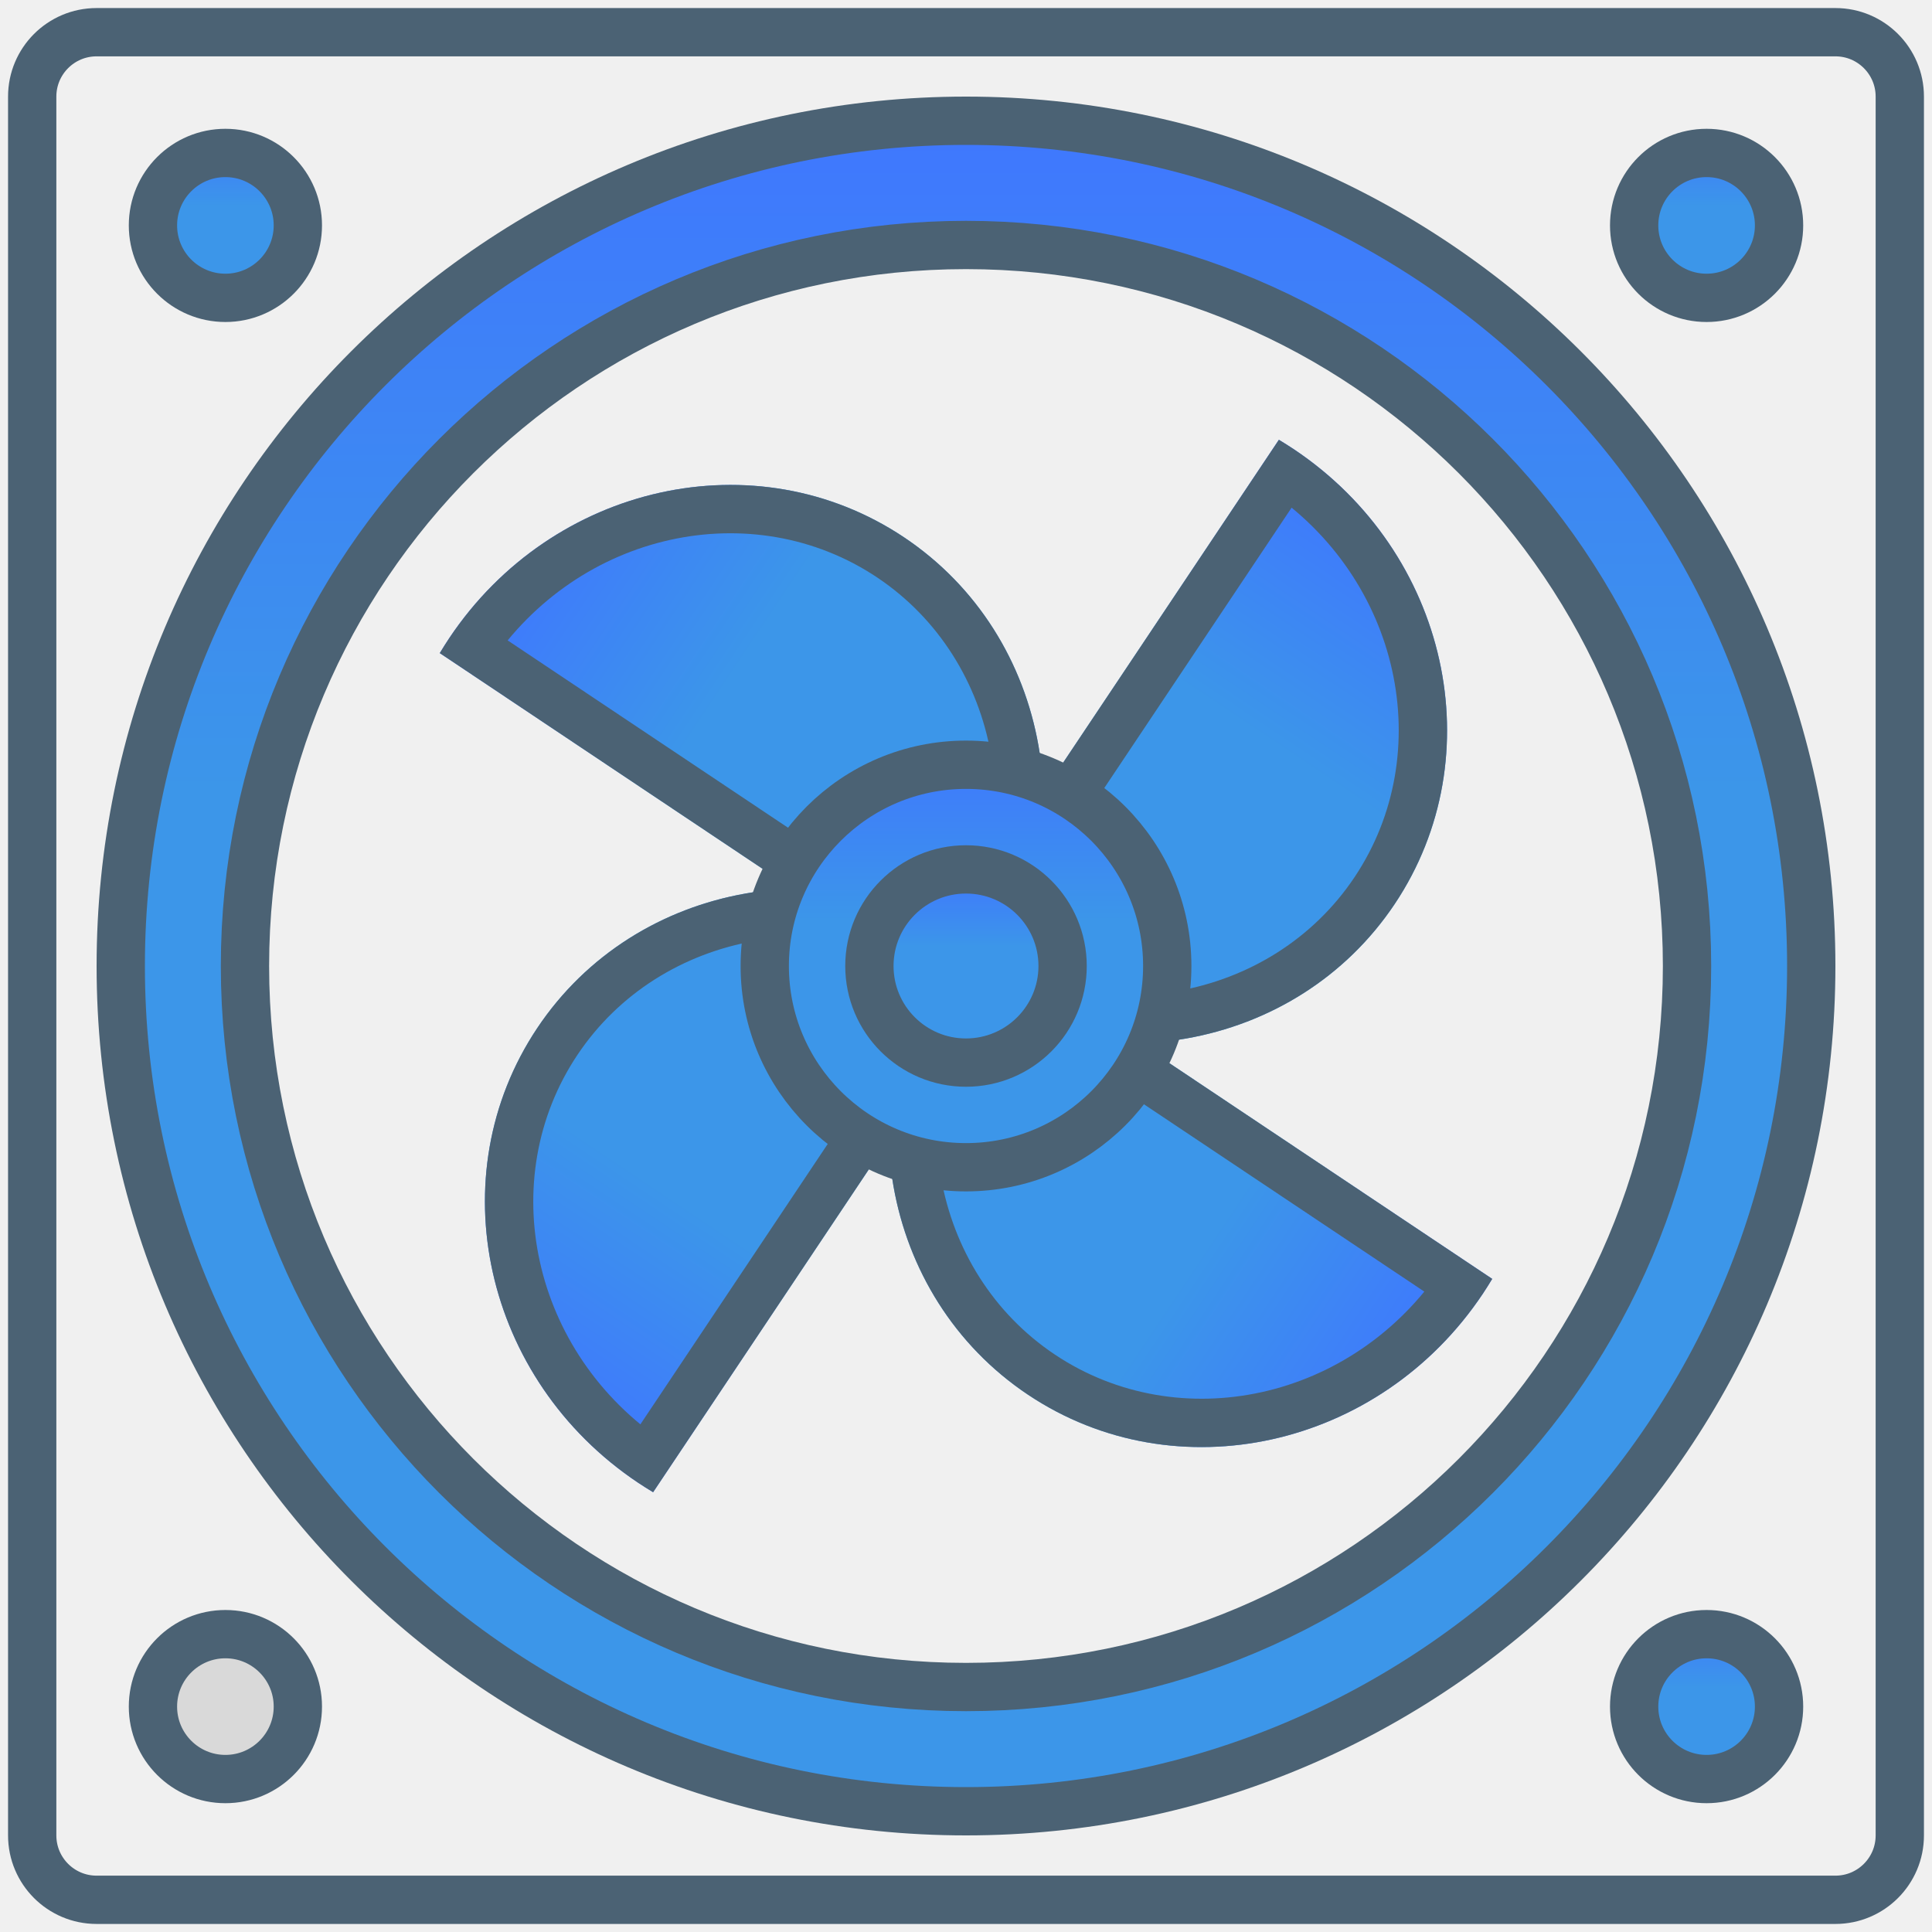
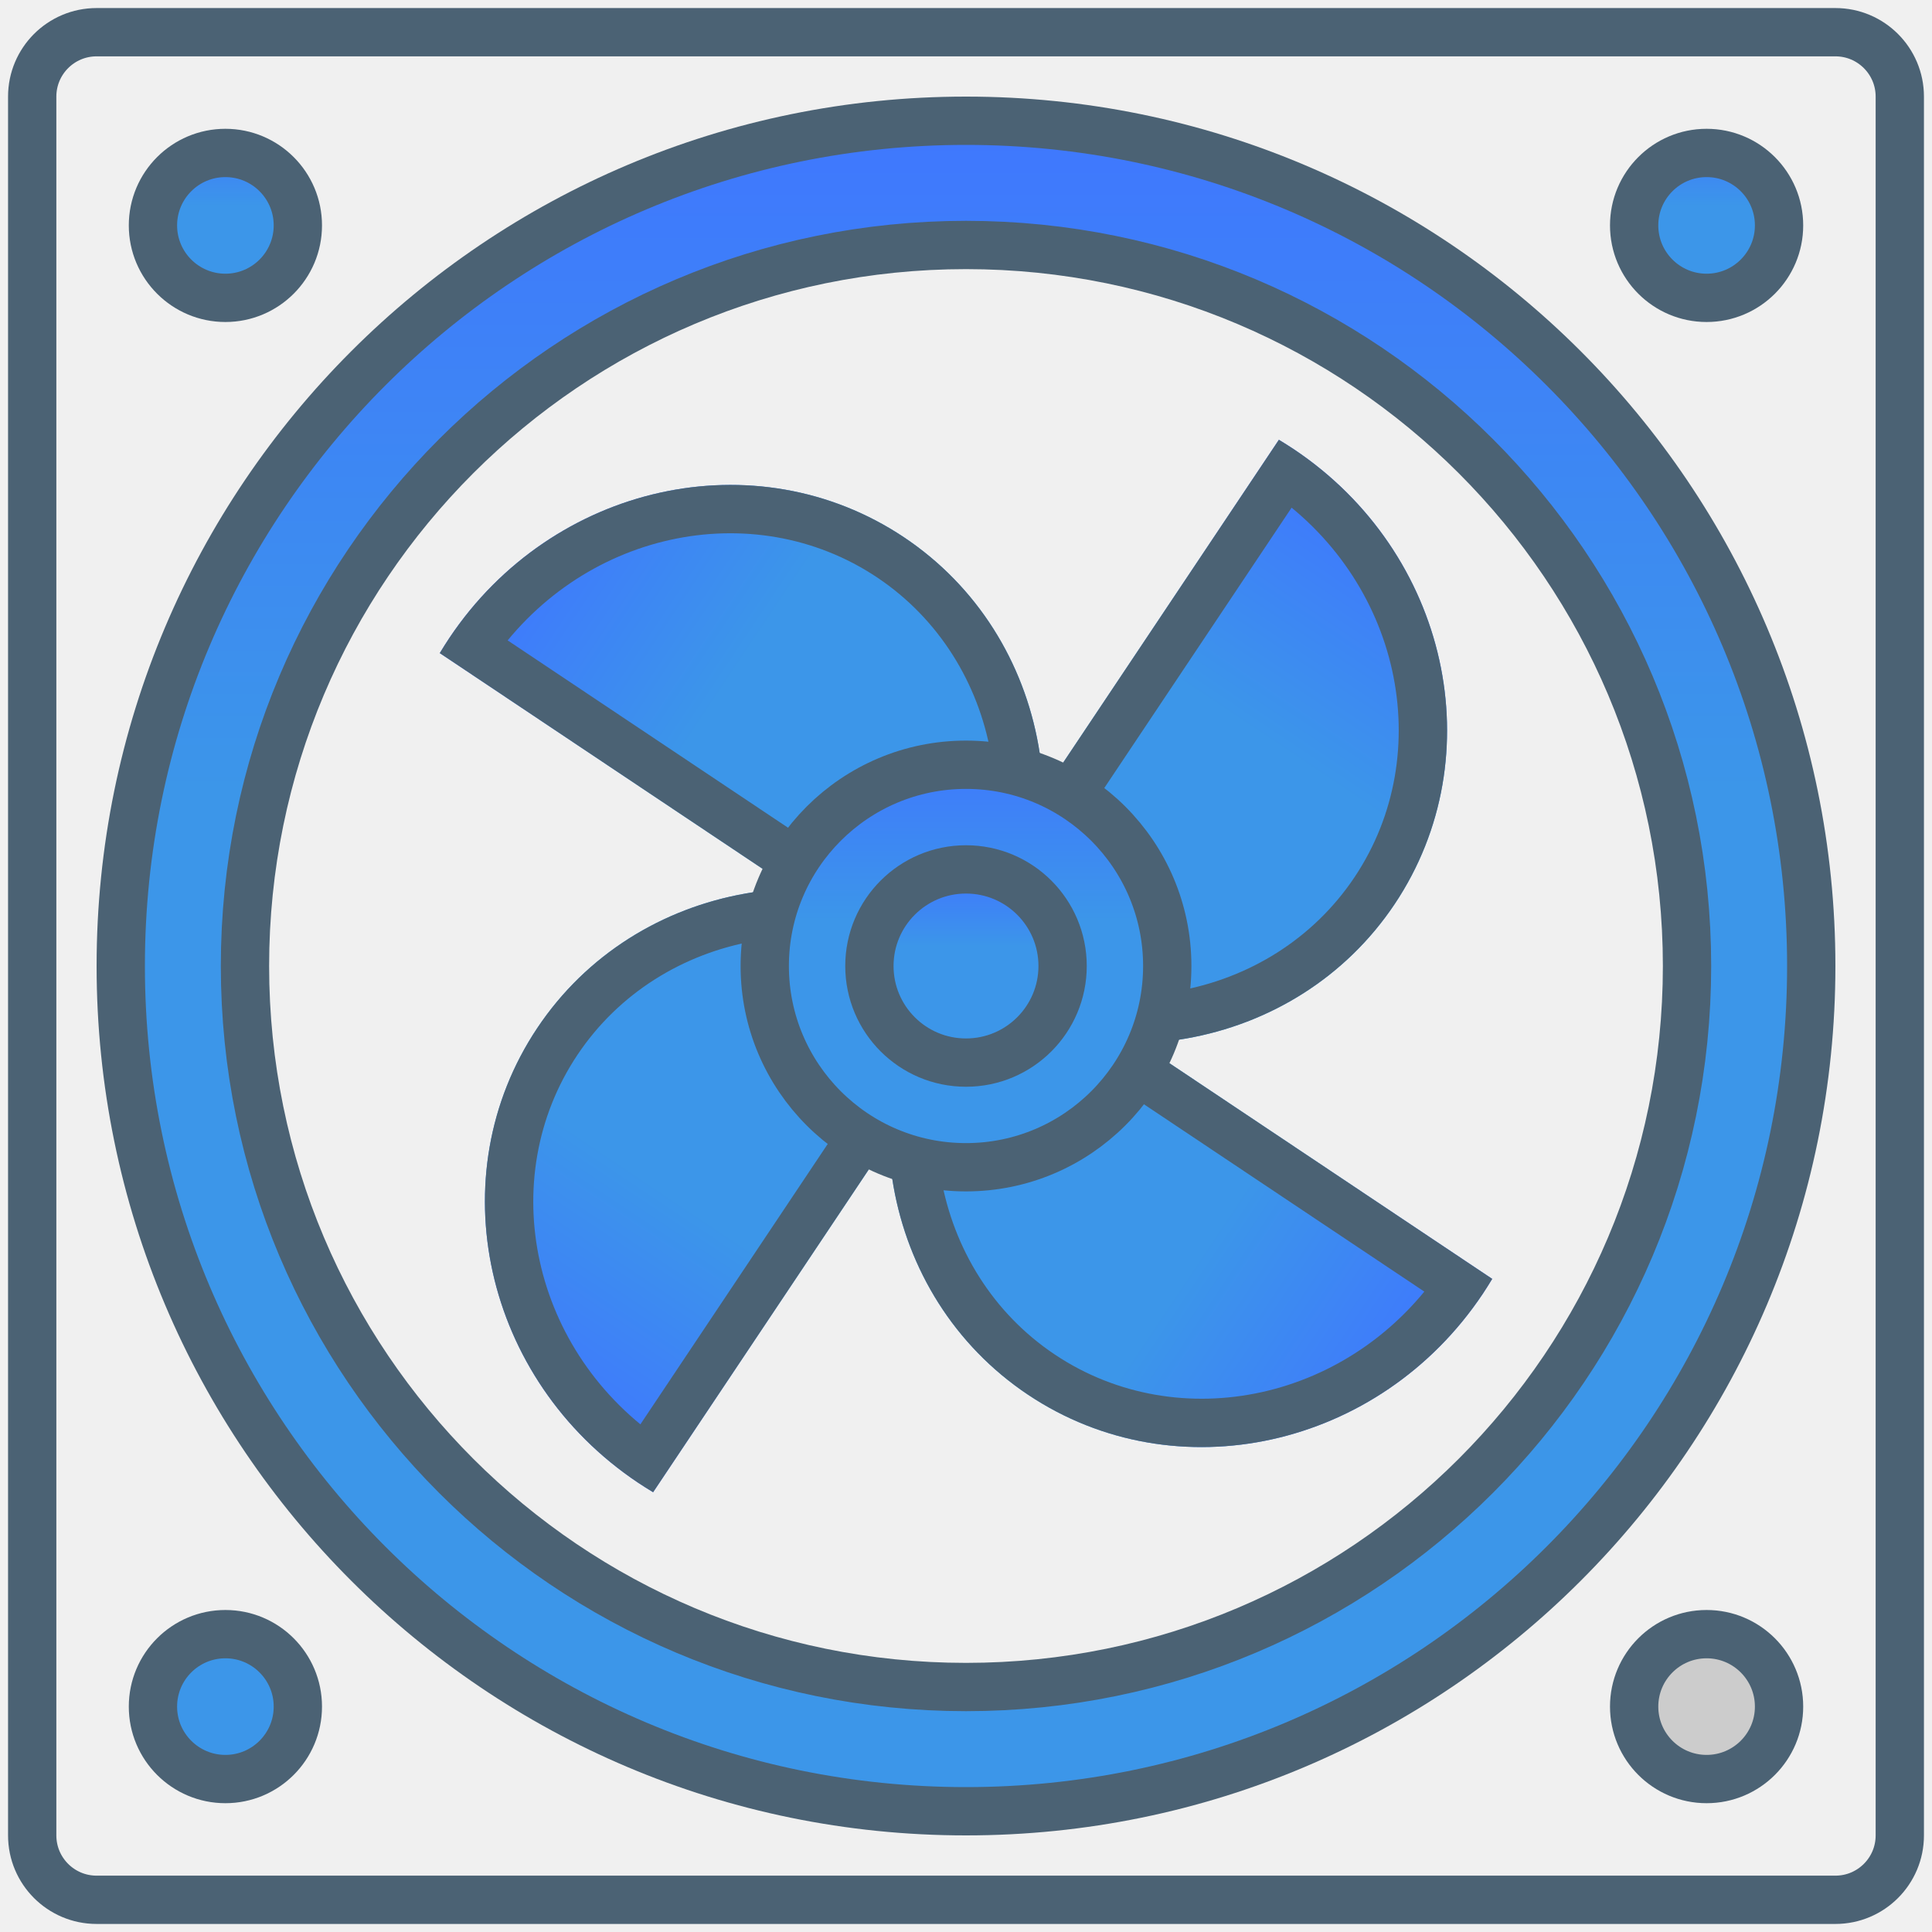
- <svg xmlns="http://www.w3.org/2000/svg" width="60" height="60" viewBox="0 0 60 60" fill="none">
-   <rect x="1" y="1" width="58" height="58" rx="2" stroke="#4B6274" stroke-width="1.5" />
-   <circle cx="7" cy="7" r="2.25" fill="url(#paint0_linear_2743_1083)" stroke="#4B6274" stroke-width="1.5" />
-   <circle cx="53" cy="7" r="2.25" fill="url(#paint1_linear_2743_1083)" stroke="#4B6274" stroke-width="1.5" />
-   <circle cx="53" cy="53" r="2.25" fill="url(#paint2_linear_2743_1083)" stroke="#4B6274" stroke-width="1.5" />
-   <circle cx="7" cy="53" r="2.25" fill="#D9D9D9" stroke="#4B6274" stroke-width="1.5" />
+ <svg xmlns="http://www.w3.org/2000/svg" width="60" height="60" viewBox="0 0 60 60" fill="none" version="1.1" id="svg12458">
+   <rect x="1" y="1" width="58" height="58" rx="2" stroke="#4B6274" stroke-width="1.5" id="rect12359" />
+   <circle cx="7" cy="7" r="2.25" fill="url(#paint0_linear_2743_1083)" stroke="#4B6274" stroke-width="1.5" id="circle12361" />
+   <circle cx="53" cy="7" r="2.25" fill="url(#paint1_linear_2743_1083)" stroke="#4B6274" stroke-width="1.5" id="circle12363" />
+   <circle cx="53" cy="53" r="2.25" fill="url(#paint2_linear_2743_1083)" stroke="#4B6274" stroke-width="1.5" id="circle12365" style="fill:#cccccc" />
+   <circle cx="7" cy="53" r="2.25" fill="#D9D9D9" stroke="#4B6274" stroke-width="1.5" id="circle12367" style="fill:#3c96e9;fill-opacity:1" />
  <mask id="path-6-inside-1_2743_1083" fill="white">
-     <path d="M57 30C57 44.912 44.912 57 30 57C15.088 57 3 44.912 3 30C3 15.088 15.088 3 30 3C44.912 3 57 15.088 57 30ZM8.358 30C8.358 41.952 18.048 51.642 30 51.642C41.952 51.642 51.642 41.952 51.642 30C51.642 18.048 41.952 8.358 30 8.358C18.048 8.358 8.358 18.048 8.358 30Z" />
+     <path d="M57 30C57 44.912 44.912 57 30 57C15.088 57 3 44.912 3 30C3 15.088 15.088 3 30 3C44.912 3 57 15.088 57 30ZM8.358 30C8.358 41.952 18.048 51.642 30 51.642C41.952 51.642 51.642 41.952 51.642 30C51.642 18.048 41.952 8.358 30 8.358C18.048 8.358 8.358 18.048 8.358 30Z" id="path12369" />
  </mask>
-   <path d="M57 30C57 44.912 44.912 57 30 57C15.088 57 3 44.912 3 30C3 15.088 15.088 3 30 3C44.912 3 57 15.088 57 30ZM8.358 30C8.358 41.952 18.048 51.642 30 51.642C41.952 51.642 51.642 41.952 51.642 30C51.642 18.048 41.952 8.358 30 8.358C18.048 8.358 8.358 18.048 8.358 30Z" fill="url(#paint3_linear_2743_1083)" stroke="#4B6274" stroke-width="3" mask="url(#path-6-inside-1_2743_1083)" />
+   <path d="M57 30C57 44.912 44.912 57 30 57C15.088 57 3 44.912 3 30C3 15.088 15.088 3 30 3C44.912 3 57 15.088 57 30ZM8.358 30C8.358 41.952 18.048 51.642 30 51.642C41.952 51.642 51.642 41.952 51.642 30C51.642 18.048 41.952 8.358 30 8.358C18.048 8.358 8.358 18.048 8.358 30Z" fill="url(#paint3_linear_2743_1083)" stroke="#4B6274" stroke-width="3" mask="url(#path-6-inside-1_2743_1083)" id="path12372" />
  <mask id="path-7-inside-2_2743_1083" fill="white">
-     <path fill-rule="evenodd" clip-rule="evenodd" d="M30.265 31.38C30.373 31.233 30.479 31.083 30.581 30.93C33.788 26.131 32.664 19.753 28.073 16.685C23.48 13.617 17.159 15.02 13.952 19.818C13.85 19.972 13.752 20.127 13.658 20.283L30.265 31.38Z" />
+     <path fill-rule="evenodd" clip-rule="evenodd" d="M30.265 31.38C30.373 31.233 30.479 31.083 30.581 30.93C33.788 26.131 32.664 19.753 28.073 16.685C23.48 13.617 17.159 15.02 13.952 19.818C13.85 19.972 13.752 20.127 13.658 20.283L30.265 31.38Z" id="path12374" />
  </mask>
-   <path fill-rule="evenodd" clip-rule="evenodd" d="M30.265 31.38C30.373 31.233 30.479 31.083 30.581 30.93C33.788 26.131 32.664 19.753 28.073 16.685C23.48 13.617 17.159 15.02 13.952 19.818C13.85 19.972 13.752 20.127 13.658 20.283L30.265 31.38Z" fill="url(#paint4_linear_2743_1083)" />
-   <path d="M30.265 31.38L29.431 32.627L30.618 33.42L31.469 32.274L30.265 31.38ZM13.658 20.283L12.371 19.513L11.638 20.737L12.824 21.53L13.658 20.283ZM29.334 30.096C29.245 30.229 29.154 30.359 29.06 30.485L31.469 32.274C31.592 32.107 31.712 31.937 31.829 31.763L29.334 30.096ZM27.239 17.932C31.091 20.506 32.115 25.934 29.334 30.096L31.829 31.763C35.46 26.328 34.238 19.001 28.906 15.438L27.239 17.932ZM15.199 20.652C17.98 16.489 23.387 15.358 27.239 17.932L28.906 15.438C23.574 11.875 16.337 13.55 12.705 18.985L15.199 20.652ZM14.945 21.054C15.026 20.919 15.111 20.785 15.199 20.652L12.705 18.985C12.589 19.159 12.477 19.335 12.371 19.513L14.945 21.054ZM12.824 21.53L29.431 32.627L31.098 30.132L14.491 19.036L12.824 21.53Z" fill="#4B6274" mask="url(#path-7-inside-2_2743_1083)" />
+   <path fill-rule="evenodd" clip-rule="evenodd" d="M30.265 31.38C30.373 31.233 30.479 31.083 30.581 30.93C33.788 26.131 32.664 19.753 28.073 16.685C23.48 13.617 17.159 15.02 13.952 19.818C13.85 19.972 13.752 20.127 13.658 20.283L30.265 31.38Z" fill="url(#paint4_linear_2743_1083)" id="path12377" />
+   <path d="M30.265 31.38L29.431 32.627L30.618 33.42L31.469 32.274L30.265 31.38ZM13.658 20.283L12.371 19.513L11.638 20.737L12.824 21.53L13.658 20.283ZM29.334 30.096C29.245 30.229 29.154 30.359 29.06 30.485L31.469 32.274C31.592 32.107 31.712 31.937 31.829 31.763L29.334 30.096ZM27.239 17.932C31.091 20.506 32.115 25.934 29.334 30.096L31.829 31.763C35.46 26.328 34.238 19.001 28.906 15.438L27.239 17.932ZM15.199 20.652C17.98 16.489 23.387 15.358 27.239 17.932L28.906 15.438C23.574 11.875 16.337 13.55 12.705 18.985L15.199 20.652ZM14.945 21.054C15.026 20.919 15.111 20.785 15.199 20.652L12.705 18.985C12.589 19.159 12.477 19.335 12.371 19.513L14.945 21.054ZM12.824 21.53L29.431 32.627L31.098 30.132L14.491 19.036L12.824 21.53Z" fill="#4B6274" mask="url(#path-7-inside-2_2743_1083)" id="path12379" />
  <mask id="path-9-inside-3_2743_1083" fill="white">
-     <path fill-rule="evenodd" clip-rule="evenodd" d="M28.62 30.265C28.767 30.373 28.917 30.479 29.07 30.581C33.869 33.788 40.246 32.664 43.315 28.073C46.383 23.48 44.98 17.159 40.182 13.952C40.028 13.85 39.873 13.752 39.717 13.658L28.62 30.265Z" />
+     <path fill-rule="evenodd" clip-rule="evenodd" d="M28.62 30.265C28.767 30.373 28.917 30.479 29.07 30.581C33.869 33.788 40.246 32.664 43.315 28.073C46.383 23.48 44.98 17.159 40.182 13.952C40.028 13.85 39.873 13.752 39.717 13.658L28.62 30.265Z" id="path12381" />
  </mask>
-   <path fill-rule="evenodd" clip-rule="evenodd" d="M28.62 30.265C28.767 30.373 28.917 30.479 29.07 30.581C33.869 33.788 40.246 32.664 43.315 28.073C46.383 23.48 44.98 17.159 40.182 13.952C40.028 13.85 39.873 13.752 39.717 13.658L28.62 30.265Z" fill="url(#paint5_linear_2743_1083)" />
-   <path d="M28.62 30.265L27.373 29.431L26.58 30.618L27.726 31.469L28.62 30.265ZM39.717 13.658L40.487 12.371L39.263 11.638L38.47 12.824L39.717 13.658ZM29.904 29.334C29.771 29.245 29.641 29.154 29.515 29.06L27.726 31.469C27.893 31.592 28.063 31.712 28.237 31.829L29.904 29.334ZM42.068 27.239C39.494 31.091 34.066 32.115 29.904 29.334L28.237 31.829C33.672 35.46 40.999 34.238 44.562 28.906L42.068 27.239ZM39.348 15.199C43.511 17.98 44.642 23.387 42.068 27.239L44.562 28.906C48.125 23.574 46.45 16.337 41.015 12.705L39.348 15.199ZM38.946 14.945C39.081 15.026 39.215 15.111 39.348 15.199L41.015 12.705C40.841 12.589 40.665 12.477 40.487 12.371L38.946 14.945ZM38.47 12.824L27.373 29.431L29.868 31.098L40.964 14.491L38.47 12.824Z" fill="#4B6274" mask="url(#path-9-inside-3_2743_1083)" />
+   <path fill-rule="evenodd" clip-rule="evenodd" d="M28.62 30.265C28.767 30.373 28.917 30.479 29.07 30.581C33.869 33.788 40.246 32.664 43.315 28.073C46.383 23.48 44.98 17.159 40.182 13.952C40.028 13.85 39.873 13.752 39.717 13.658L28.62 30.265Z" fill="url(#paint5_linear_2743_1083)" id="path12384" />
+   <path d="M28.62 30.265L27.373 29.431L26.58 30.618L27.726 31.469L28.62 30.265ZM39.717 13.658L40.487 12.371L39.263 11.638L38.47 12.824L39.717 13.658ZM29.904 29.334C29.771 29.245 29.641 29.154 29.515 29.06L27.726 31.469C27.893 31.592 28.063 31.712 28.237 31.829L29.904 29.334ZM42.068 27.239C39.494 31.091 34.066 32.115 29.904 29.334L28.237 31.829C33.672 35.46 40.999 34.238 44.562 28.906L42.068 27.239ZM39.348 15.199C43.511 17.98 44.642 23.387 42.068 27.239L44.562 28.906C48.125 23.574 46.45 16.337 41.015 12.705L39.348 15.199ZM38.946 14.945C39.081 15.026 39.215 15.111 39.348 15.199L41.015 12.705C40.841 12.589 40.665 12.477 40.487 12.371L38.946 14.945ZM38.47 12.824L27.373 29.431L29.868 31.098L40.964 14.491L38.47 12.824Z" fill="#4B6274" mask="url(#path-9-inside-3_2743_1083)" id="path12386" />
  <mask id="path-11-inside-4_2743_1083" fill="white">
-     <path fill-rule="evenodd" clip-rule="evenodd" d="M29.735 28.62C29.627 28.767 29.521 28.917 29.419 29.07C26.212 33.869 27.335 40.246 31.927 43.315C36.52 46.383 42.842 44.98 46.048 40.182C46.15 40.028 46.248 39.873 46.342 39.717L29.735 28.62Z" />
+     <path fill-rule="evenodd" clip-rule="evenodd" d="M29.735 28.62C29.627 28.767 29.521 28.917 29.419 29.07C26.212 33.869 27.335 40.246 31.927 43.315C36.52 46.383 42.842 44.98 46.048 40.182C46.15 40.028 46.248 39.873 46.342 39.717L29.735 28.62Z" id="path12388" />
  </mask>
-   <path fill-rule="evenodd" clip-rule="evenodd" d="M29.735 28.62C29.627 28.767 29.521 28.917 29.419 29.07C26.212 33.869 27.335 40.246 31.927 43.315C36.52 46.383 42.842 44.98 46.048 40.182C46.15 40.028 46.248 39.873 46.342 39.717L29.735 28.62Z" fill="url(#paint6_linear_2743_1083)" />
-   <path d="M29.735 28.62L30.569 27.373L29.382 26.58L28.531 27.726L29.735 28.62ZM46.342 39.717L47.629 40.487L48.362 39.263L47.176 38.47L46.342 39.717ZM30.666 29.904C30.755 29.771 30.846 29.641 30.94 29.515L28.531 27.726C28.408 27.893 28.288 28.063 28.171 28.237L30.666 29.904ZM32.761 42.068C28.909 39.494 27.885 34.066 30.666 29.904L28.171 28.237C24.54 33.672 25.762 40.999 31.094 44.562L32.761 42.068ZM44.801 39.348C42.02 43.511 36.613 44.642 32.761 42.068L31.094 44.562C36.426 48.125 43.663 46.45 47.295 41.015L44.801 39.348ZM45.055 38.946C44.974 39.081 44.889 39.215 44.801 39.348L47.295 41.015C47.411 40.841 47.523 40.665 47.629 40.487L45.055 38.946ZM47.176 38.47L30.569 27.373L28.902 29.868L45.509 40.964L47.176 38.47Z" fill="#4B6274" mask="url(#path-11-inside-4_2743_1083)" />
+   <path fill-rule="evenodd" clip-rule="evenodd" d="M29.735 28.62C29.627 28.767 29.521 28.917 29.419 29.07C26.212 33.869 27.335 40.246 31.927 43.315C36.52 46.383 42.842 44.98 46.048 40.182C46.15 40.028 46.248 39.873 46.342 39.717L29.735 28.62Z" fill="url(#paint6_linear_2743_1083)" id="path12391" />
+   <path d="M29.735 28.62L30.569 27.373L29.382 26.58L28.531 27.726L29.735 28.62ZM46.342 39.717L47.629 40.487L48.362 39.263L47.176 38.47L46.342 39.717ZM30.666 29.904C30.755 29.771 30.846 29.641 30.94 29.515L28.531 27.726C28.408 27.893 28.288 28.063 28.171 28.237L30.666 29.904ZM32.761 42.068C28.909 39.494 27.885 34.066 30.666 29.904L28.171 28.237C24.54 33.672 25.762 40.999 31.094 44.562L32.761 42.068ZM44.801 39.348C42.02 43.511 36.613 44.642 32.761 42.068L31.094 44.562C36.426 48.125 43.663 46.45 47.295 41.015L44.801 39.348ZM45.055 38.946C44.974 39.081 44.889 39.215 44.801 39.348L47.295 41.015C47.411 40.841 47.523 40.665 47.629 40.487L45.055 38.946ZM47.176 38.47L30.569 27.373L28.902 29.868L45.509 40.964L47.176 38.47Z" fill="#4B6274" mask="url(#path-11-inside-4_2743_1083)" id="path12393" />
  <mask id="path-13-inside-5_2743_1083" fill="white">
-     <path fill-rule="evenodd" clip-rule="evenodd" d="M31.38 29.735C31.233 29.627 31.083 29.521 30.93 29.419C26.131 26.212 19.753 27.335 16.685 31.927C13.617 36.52 15.02 42.842 19.818 46.048C19.972 46.15 20.127 46.248 20.283 46.342L31.38 29.735Z" />
+     <path fill-rule="evenodd" clip-rule="evenodd" d="M31.38 29.735C31.233 29.627 31.083 29.521 30.93 29.419C26.131 26.212 19.753 27.335 16.685 31.927C13.617 36.52 15.02 42.842 19.818 46.048C19.972 46.15 20.127 46.248 20.283 46.342L31.38 29.735Z" id="path12395" />
  </mask>
-   <path fill-rule="evenodd" clip-rule="evenodd" d="M31.38 29.735C31.233 29.627 31.083 29.521 30.93 29.419C26.131 26.212 19.753 27.335 16.685 31.927C13.617 36.52 15.02 42.842 19.818 46.048C19.972 46.15 20.127 46.248 20.283 46.342L31.38 29.735Z" fill="url(#paint7_linear_2743_1083)" />
-   <path d="M31.38 29.735L32.627 30.569L33.42 29.382L32.274 28.531L31.38 29.735ZM20.283 46.342L19.513 47.629L20.737 48.362L21.53 47.175L20.283 46.342ZM30.096 30.666C30.229 30.754 30.359 30.846 30.485 30.94L32.274 28.531C32.107 28.407 31.937 28.288 31.763 28.171L30.096 30.666ZM17.932 32.761C20.506 28.909 25.934 27.885 30.096 30.666L31.763 28.171C26.328 24.54 19.001 25.762 15.438 31.094L17.932 32.761ZM20.652 44.801C16.489 42.02 15.358 36.613 17.932 32.761L15.438 31.094C11.875 36.426 13.55 43.663 18.985 47.295L20.652 44.801ZM21.054 45.055C20.919 44.974 20.785 44.889 20.652 44.801L18.985 47.295C19.159 47.411 19.335 47.523 19.513 47.629L21.054 45.055ZM21.53 47.175L32.627 30.569L30.132 28.902L19.036 45.509L21.53 47.175Z" fill="#4B6274" mask="url(#path-13-inside-5_2743_1083)" />
-   <circle cx="30" cy="30" r="6.25" fill="url(#paint8_linear_2743_1083)" stroke="#4B6274" stroke-width="1.5" />
-   <circle cx="30" cy="30" r="3" fill="url(#paint9_linear_2743_1083)" stroke="#4B6274" stroke-width="1.5" />
-   <defs>
+   <path fill-rule="evenodd" clip-rule="evenodd" d="M31.38 29.735C31.233 29.627 31.083 29.521 30.93 29.419C26.131 26.212 19.753 27.335 16.685 31.927C13.617 36.52 15.02 42.842 19.818 46.048C19.972 46.15 20.127 46.248 20.283 46.342L31.38 29.735Z" fill="url(#paint7_linear_2743_1083)" id="path12398" />
+   <path d="M31.38 29.735L32.627 30.569L33.42 29.382L32.274 28.531L31.38 29.735ZM20.283 46.342L19.513 47.629L20.737 48.362L21.53 47.175L20.283 46.342ZM30.096 30.666C30.229 30.754 30.359 30.846 30.485 30.94L32.274 28.531C32.107 28.407 31.937 28.288 31.763 28.171L30.096 30.666ZM17.932 32.761C20.506 28.909 25.934 27.885 30.096 30.666L31.763 28.171C26.328 24.54 19.001 25.762 15.438 31.094L17.932 32.761ZM20.652 44.801C16.489 42.02 15.358 36.613 17.932 32.761L15.438 31.094C11.875 36.426 13.55 43.663 18.985 47.295L20.652 44.801ZM21.054 45.055C20.919 44.974 20.785 44.889 20.652 44.801L18.985 47.295C19.159 47.411 19.335 47.523 19.513 47.629L21.054 45.055ZM21.53 47.175L32.627 30.569L30.132 28.902L19.036 45.509L21.53 47.175Z" fill="#4B6274" mask="url(#path-13-inside-5_2743_1083)" id="path12400" />
+   <circle cx="30" cy="30" r="6.25" fill="url(#paint8_linear_2743_1083)" stroke="#4B6274" stroke-width="1.5" id="circle12402" />
+   <circle cx="30" cy="30" r="3" fill="url(#paint9_linear_2743_1083)" stroke="#4B6274" stroke-width="1.5" id="circle12404" />
+   <defs id="defs12456">
    <linearGradient id="paint0_linear_2743_1083" x1="7" y1="4" x2="7" y2="10" gradientUnits="userSpaceOnUse">
-       <stop stop-color="#3F76FF" />
-       <stop offset="0.4" stop-color="#3C96E9" />
+       <stop stop-color="#3F76FF" id="stop12406" />
+       <stop offset="0.4" stop-color="#3C96E9" id="stop12408" />
    </linearGradient>
    <linearGradient id="paint1_linear_2743_1083" x1="53" y1="4" x2="53" y2="10" gradientUnits="userSpaceOnUse">
-       <stop stop-color="#3F76FF" />
-       <stop offset="0.4" stop-color="#3C96E9" />
+       <stop stop-color="#3F76FF" id="stop12411" />
+       <stop offset="0.4" stop-color="#3C96E9" id="stop12413" />
    </linearGradient>
    <linearGradient id="paint2_linear_2743_1083" x1="53" y1="50" x2="53" y2="56" gradientUnits="userSpaceOnUse">
-       <stop stop-color="#3F76FF" />
-       <stop offset="0.4" stop-color="#3C96E9" />
+       <stop stop-color="#3F76FF" id="stop12416" />
+       <stop offset="0.4" stop-color="#3C96E9" id="stop12418" />
    </linearGradient>
    <linearGradient id="paint3_linear_2743_1083" x1="30" y1="3" x2="30" y2="57" gradientUnits="userSpaceOnUse">
-       <stop stop-color="#3F76FF" />
-       <stop offset="0.4" stop-color="#3C96E9" />
+       <stop stop-color="#3F76FF" id="stop12421" />
+       <stop offset="0.4" stop-color="#3C96E9" id="stop12423" />
    </linearGradient>
    <linearGradient id="paint4_linear_2743_1083" x1="16.702" y1="15.703" x2="33.331" y2="26.814" gradientUnits="userSpaceOnUse">
-       <stop stop-color="#3F76FF" />
-       <stop offset="0.4" stop-color="#3C96E9" />
+       <stop stop-color="#3F76FF" id="stop12426" />
+       <stop offset="0.4" stop-color="#3C96E9" id="stop12428" />
    </linearGradient>
    <linearGradient id="paint5_linear_2743_1083" x1="44.297" y1="16.702" x2="33.186" y2="33.331" gradientUnits="userSpaceOnUse">
-       <stop stop-color="#3F76FF" />
-       <stop offset="0.4" stop-color="#3C96E9" />
+       <stop stop-color="#3F76FF" id="stop12431" />
+       <stop offset="0.4" stop-color="#3C96E9" id="stop12433" />
    </linearGradient>
    <linearGradient id="paint6_linear_2743_1083" x1="43.298" y1="44.297" x2="26.669" y2="33.186" gradientUnits="userSpaceOnUse">
-       <stop stop-color="#3F76FF" />
-       <stop offset="0.4" stop-color="#3C96E9" />
+       <stop stop-color="#3F76FF" id="stop12436" />
+       <stop offset="0.4" stop-color="#3C96E9" id="stop12438" />
    </linearGradient>
    <linearGradient id="paint7_linear_2743_1083" x1="15.703" y1="43.298" x2="26.814" y2="26.668" gradientUnits="userSpaceOnUse">
-       <stop stop-color="#3F76FF" />
-       <stop offset="0.4" stop-color="#3C96E9" />
+       <stop stop-color="#3F76FF" id="stop12441" />
+       <stop offset="0.4" stop-color="#3C96E9" id="stop12443" />
    </linearGradient>
    <linearGradient id="paint8_linear_2743_1083" x1="30" y1="23" x2="30" y2="37" gradientUnits="userSpaceOnUse">
-       <stop stop-color="#3F76FF" />
-       <stop offset="0.4" stop-color="#3C96E9" />
+       <stop stop-color="#3F76FF" id="stop12446" />
+       <stop offset="0.4" stop-color="#3C96E9" id="stop12448" />
    </linearGradient>
    <linearGradient id="paint9_linear_2743_1083" x1="30" y1="27" x2="30" y2="33" gradientUnits="userSpaceOnUse">
-       <stop stop-color="#3F76FF" />
-       <stop offset="0.4" stop-color="#3C96E9" />
+       <stop stop-color="#3F76FF" id="stop12451" />
+       <stop offset="0.4" stop-color="#3C96E9" id="stop12453" />
    </linearGradient>
  </defs>
</svg>
